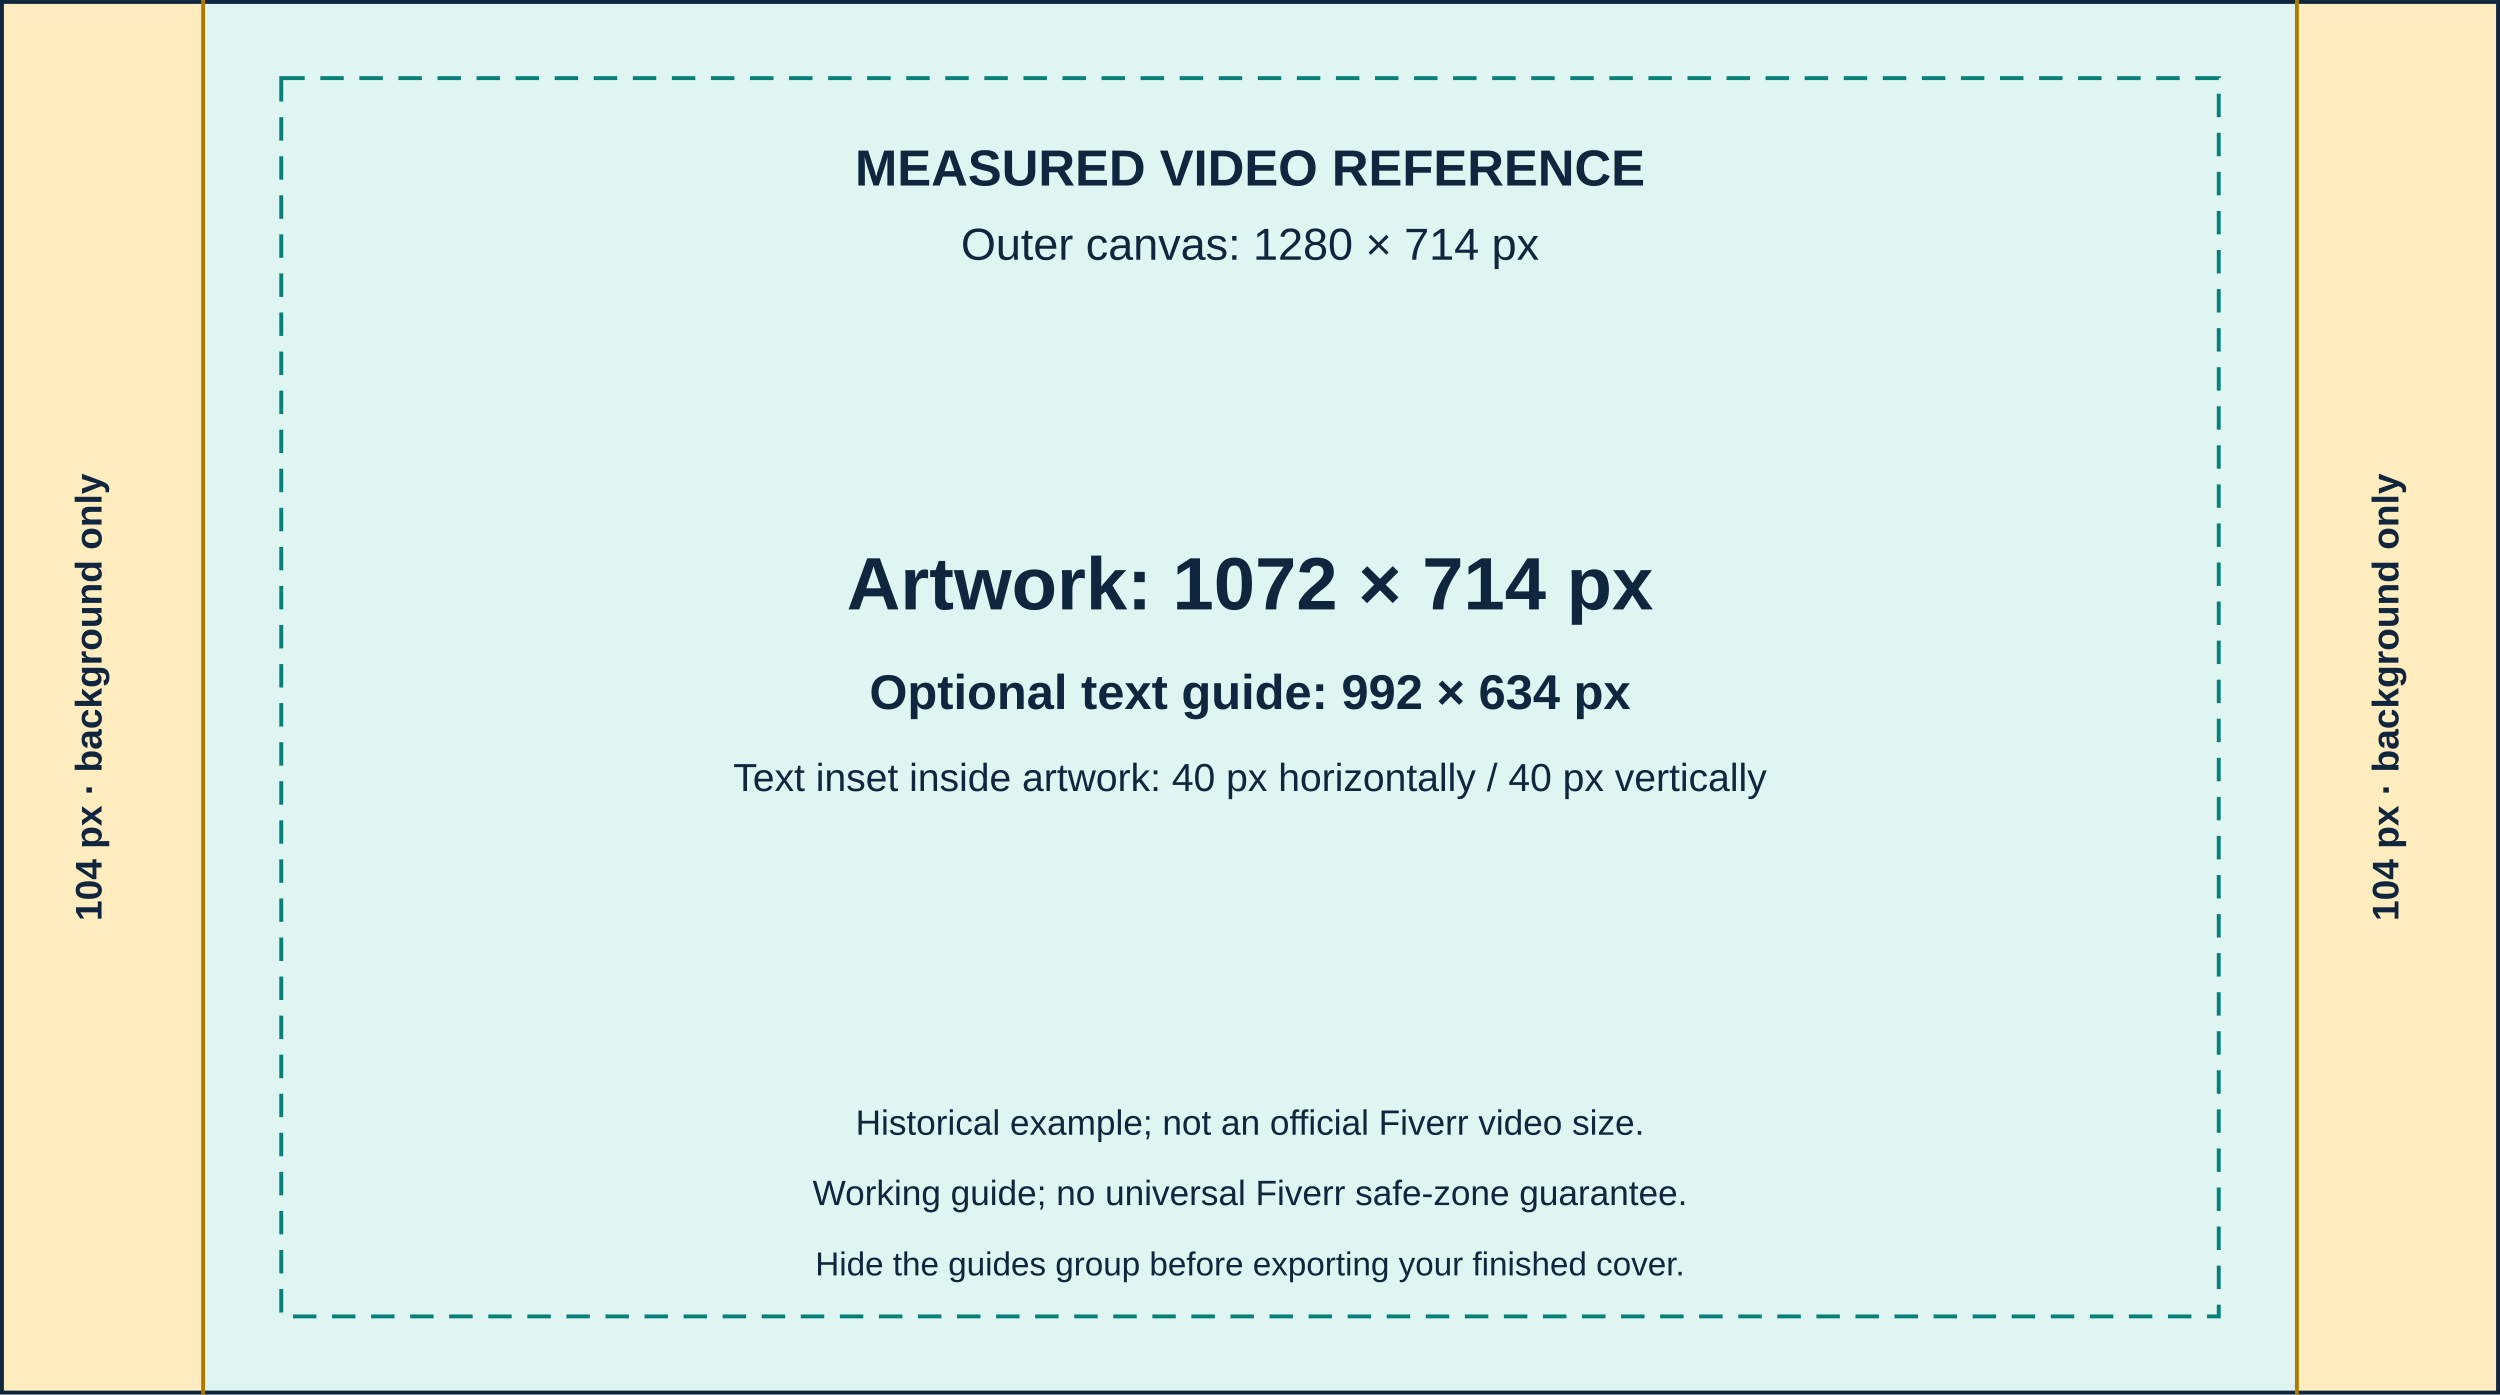
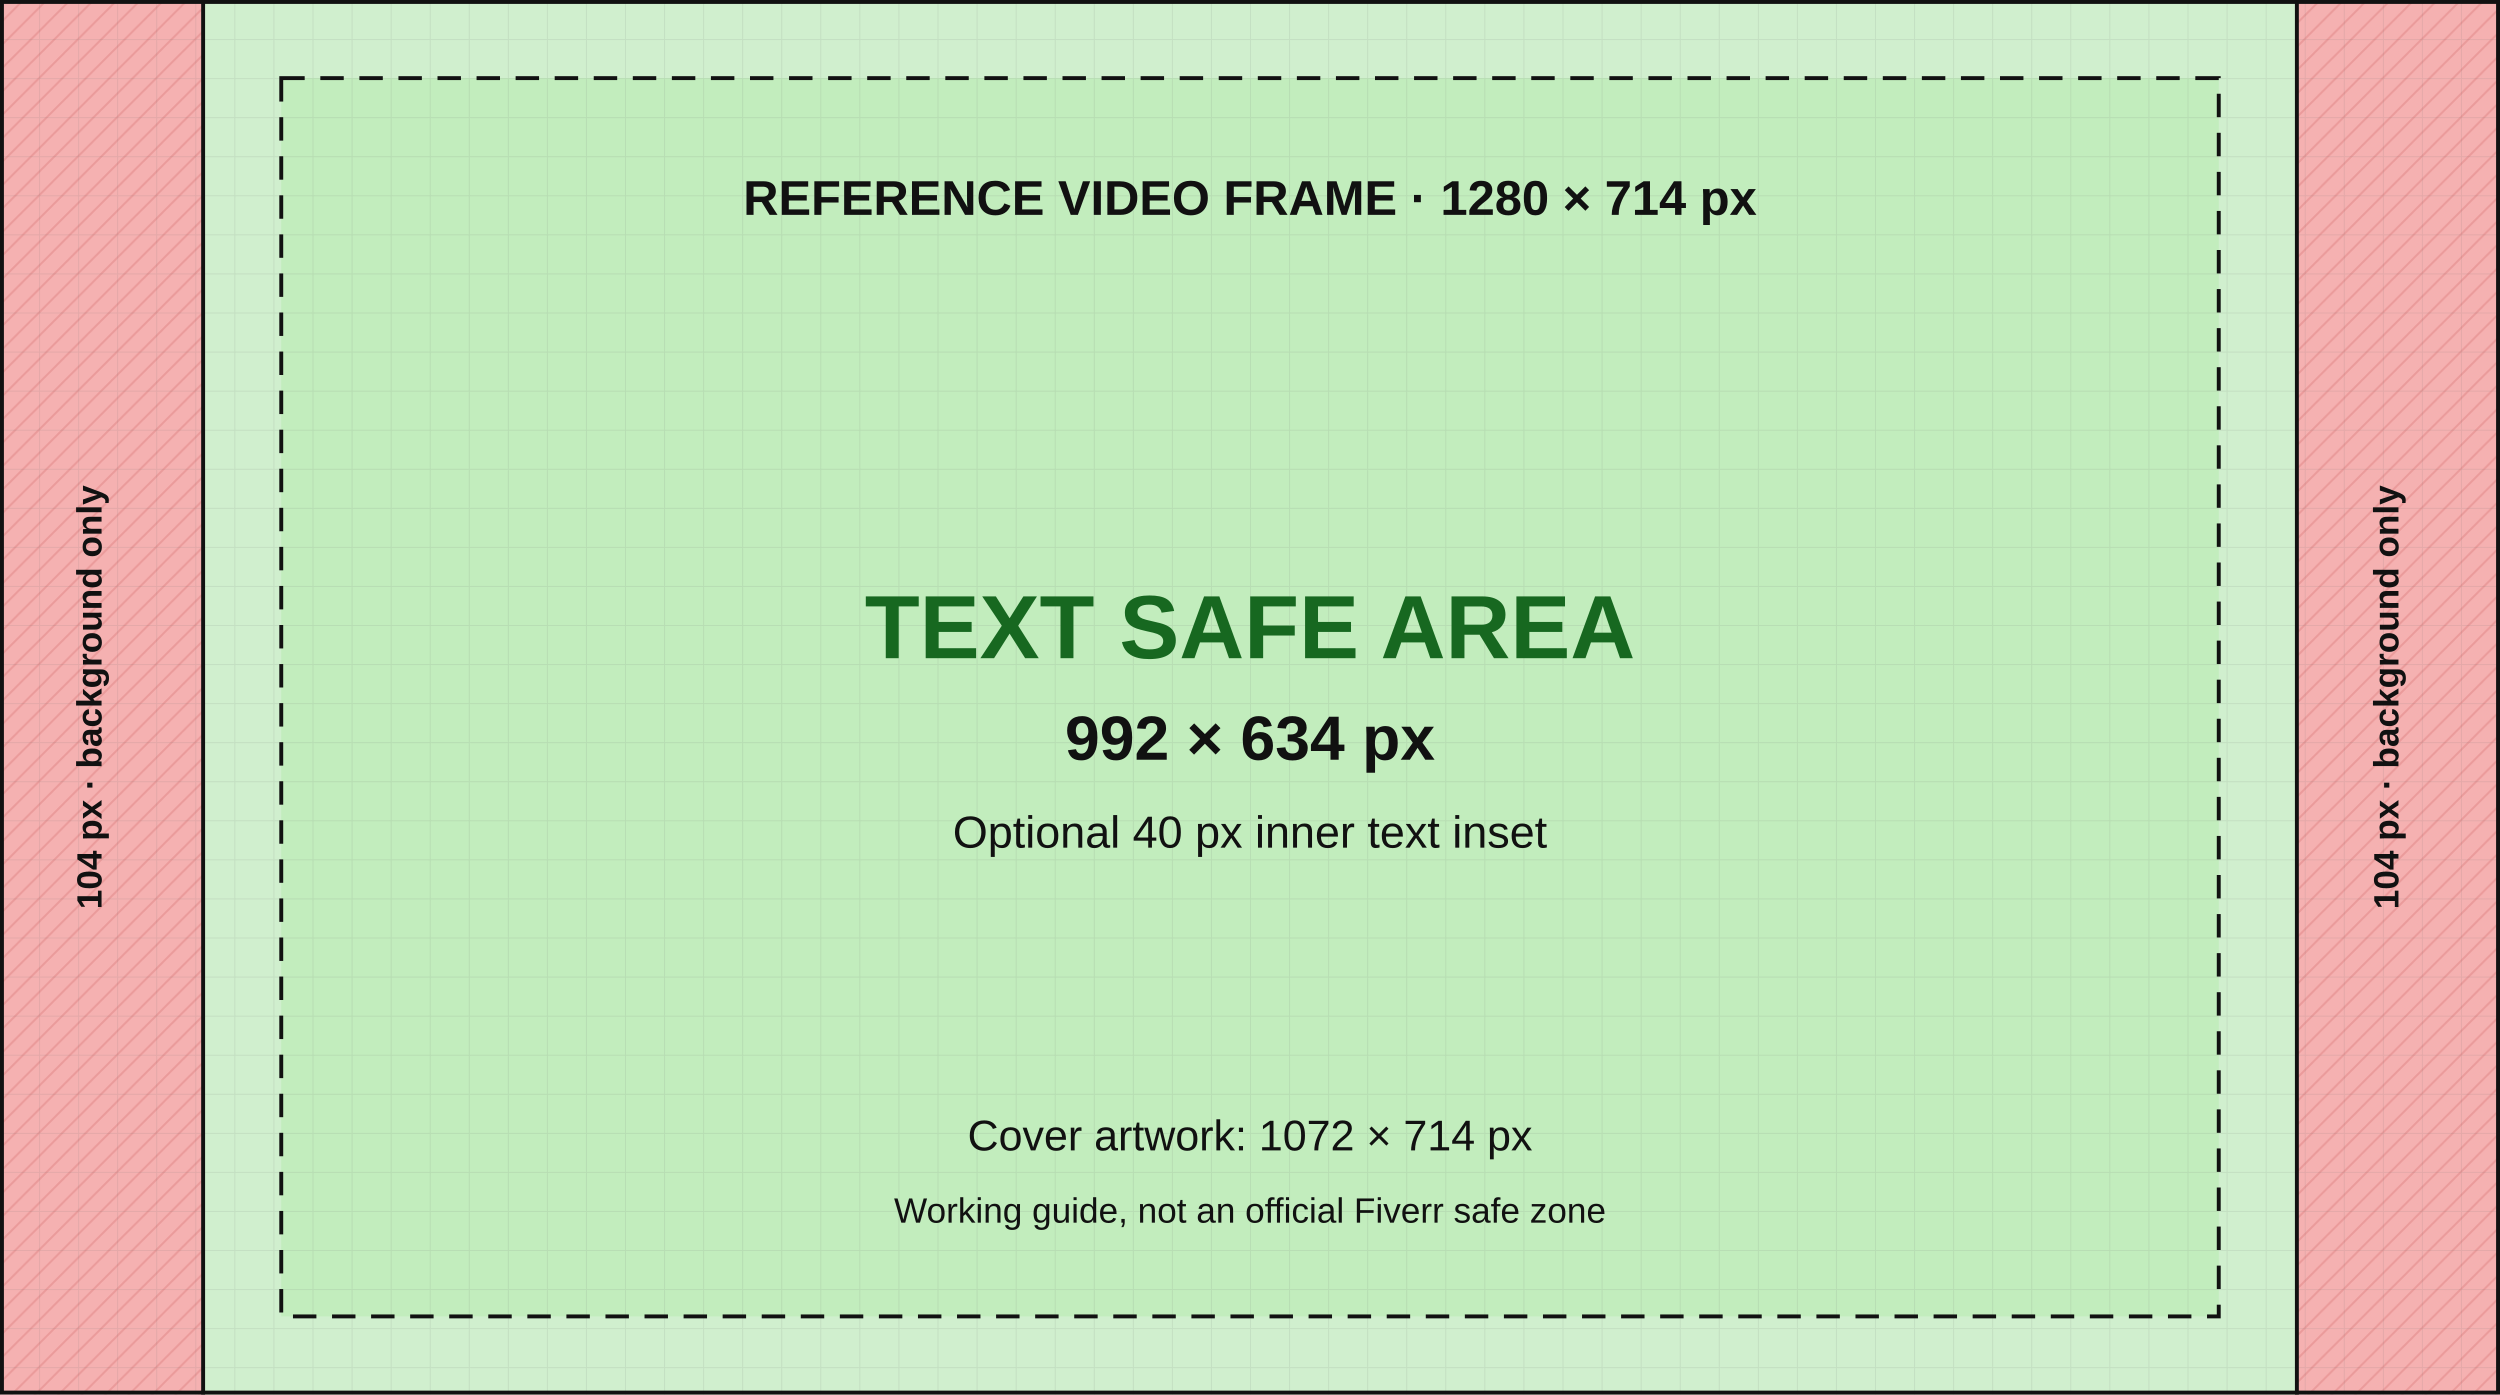
<svg xmlns="http://www.w3.org/2000/svg" width="1280" height="714" viewBox="0 0 1280 714" role="img" aria-labelledby="title desc">
+   <defs>
+     <pattern id="grid" width="20" height="20" patternUnits="userSpaceOnUse">
+       <path d="M 20 0 H 0 V 20" fill="none" stroke="#656565" stroke-opacity="0.12" stroke-width="1" />
+     </pattern>
+     <pattern id="hatch" width="12" height="12" patternUnits="userSpaceOnUse">
+       <path d="M -3 3 L 3 -3 M 0 12 L 12 0 M 9 15 L 15 9" stroke="#b02020" stroke-opacity="0.15" fill="none" />
+     </pattern>
+   </defs>
  <g id="guides" font-family="Arial, Helvetica, sans-serif">
    <g id="guide-fills">
-       <rect id="canvas-background" x="0" y="0" width="1280" height="714" fill="#f6f8fb" />
-       <rect id="artwork-area" x="104" y="0" width="1072" height="714" fill="#def5f1" />
-       <rect id="left-buffer" x="0" y="0" width="104" height="714" fill="#ffedc0" />
-       <rect id="right-buffer" x="1176" y="0" width="104" height="714" fill="#ffedc0" />
+       <rect x="0" y="0" width="1280" height="714" fill="#ffffff" />
+       <rect x="0" y="0" width="1280" height="714" fill="#f5b1b1" />
+       <rect id="artwork-area" x="104" y="0" width="1072" height="714" fill="#d0efce" />
+       <rect id="green-content-area" x="144" y="40" width="992" height="634" fill="#c2edbd" />
+       <rect id="left-buffer" x="0" y="0" width="104" height="714" fill="url(#hatch)" />
+       <rect id="right-buffer" x="1176" y="0" width="104" height="714" fill="url(#hatch)" />
+       <rect x="0" y="0" width="1280" height="714" fill="url(#grid)" />
    </g>
-     <g id="guide-lines" fill="none">
-       <rect id="canvas-outline" x="1" y="1" width="1278" height="712" stroke="#10253e" stroke-width="2" />
-       <path d="M 104 0 V 714 M 1176 0 V 714" stroke="#b07900" stroke-width="2.0" />
-       <rect id="optional-text-guide" x="144" y="40" width="992" height="634" stroke="#087f79" stroke-width="2.0" stroke-dasharray="12.0 8.0" />
+     <g id="guide-lines" fill="none" stroke="#111111">
+       <rect x="1" y="1" width="1278" height="712" stroke-width="2" />
+       <rect id="optional-text-guide" x="144" y="40" width="992" height="634" stroke-width="2.0" stroke-dasharray="12.0 8.0" />
+       <path d="M 104 0 V 714 M 1176 0 V 714" stroke-width="2.0" />
    </g>
    <g id="annotations">
-       <text x="640.0" y="95.0" text-anchor="middle" font-size="26.0" font-weight="700" fill="#10253e">MEASURED VIDEO REFERENCE</text>
-       <text x="640.0" y="133.0" text-anchor="middle" font-size="23.0" font-weight="400" fill="#10253e">Outer canvas: 1280 × 714 px</text>
-       <text x="640.0" y="312.0" text-anchor="middle" font-size="38.0" font-weight="700" fill="#10253e">Artwork: 1072 × 714 px</text>
-       <text x="640.0" y="363.0" text-anchor="middle" font-size="25.0" font-weight="700" fill="#10253e">Optional text guide: 992 × 634 px</text>
-       <text x="640.0" y="405.0" text-anchor="middle" font-size="20.0" font-weight="400" fill="#10253e">Text inset inside artwork: 40 px horizontally / 40 px vertically</text>
-       <text x="640.0" y="581.0" text-anchor="middle" font-size="18.0" font-weight="400" fill="#10253e">Historical example; not an official Fiverr video size.</text>
-       <text x="640.0" y="617.0" text-anchor="middle" font-size="18.0" font-weight="400" fill="#10253e">Working guide; no universal Fiverr safe-zone guarantee.</text>
-       <text x="640.0" y="653.0" text-anchor="middle" font-size="17.0" font-weight="400" fill="#10253e">Hide the guides group before exporting your finished cover.</text>
-       <text x="52.0" y="357.0" text-anchor="middle" font-size="19.0" font-weight="700" fill="#10253e" transform="rotate(-90 52.0 357.0)">104 px · background only</text>
-       <text x="1228.0" y="357.0" text-anchor="middle" font-size="19.0" font-weight="700" fill="#10253e" transform="rotate(-90 1228.0 357.0)">104 px · background only</text>
+       <text x="640.0" y="110.0" text-anchor="middle" font-size="25.0" font-weight="700" fill="#111111">REFERENCE VIDEO FRAME · 1280 × 714 px</text>
+       <text x="640.0" y="337.0" text-anchor="middle" font-size="46.0" font-weight="700" fill="#176820">TEXT SAFE AREA</text>
+       <text x="640.0" y="389.0" text-anchor="middle" font-size="32.0" font-weight="700" fill="#111111">992 × 634 px</text>
+       <text x="640.0" y="434.0" text-anchor="middle" font-size="23.0" font-weight="400" fill="#111111">Optional 40 px inner text inset</text>
+       <text x="640.0" y="589.0" text-anchor="middle" font-size="22.0" font-weight="400" fill="#111111">Cover artwork: 1072 × 714 px</text>
+       <text x="640.0" y="626.0" text-anchor="middle" font-size="18.0" font-weight="400" fill="#111111">Working guide, not an official Fiverr safe zone</text>
+       <text x="52.0" y="357.0" text-anchor="middle" font-size="18.0" font-weight="700" fill="#111111" transform="rotate(-90 52.0 357.0)">104 px · background only</text>
+       <text x="1228.0" y="357.0" text-anchor="middle" font-size="18.0" font-weight="700" fill="#111111" transform="rotate(-90 1228.0 357.0)">104 px · background only</text>
    </g>
  </g>
</svg>
